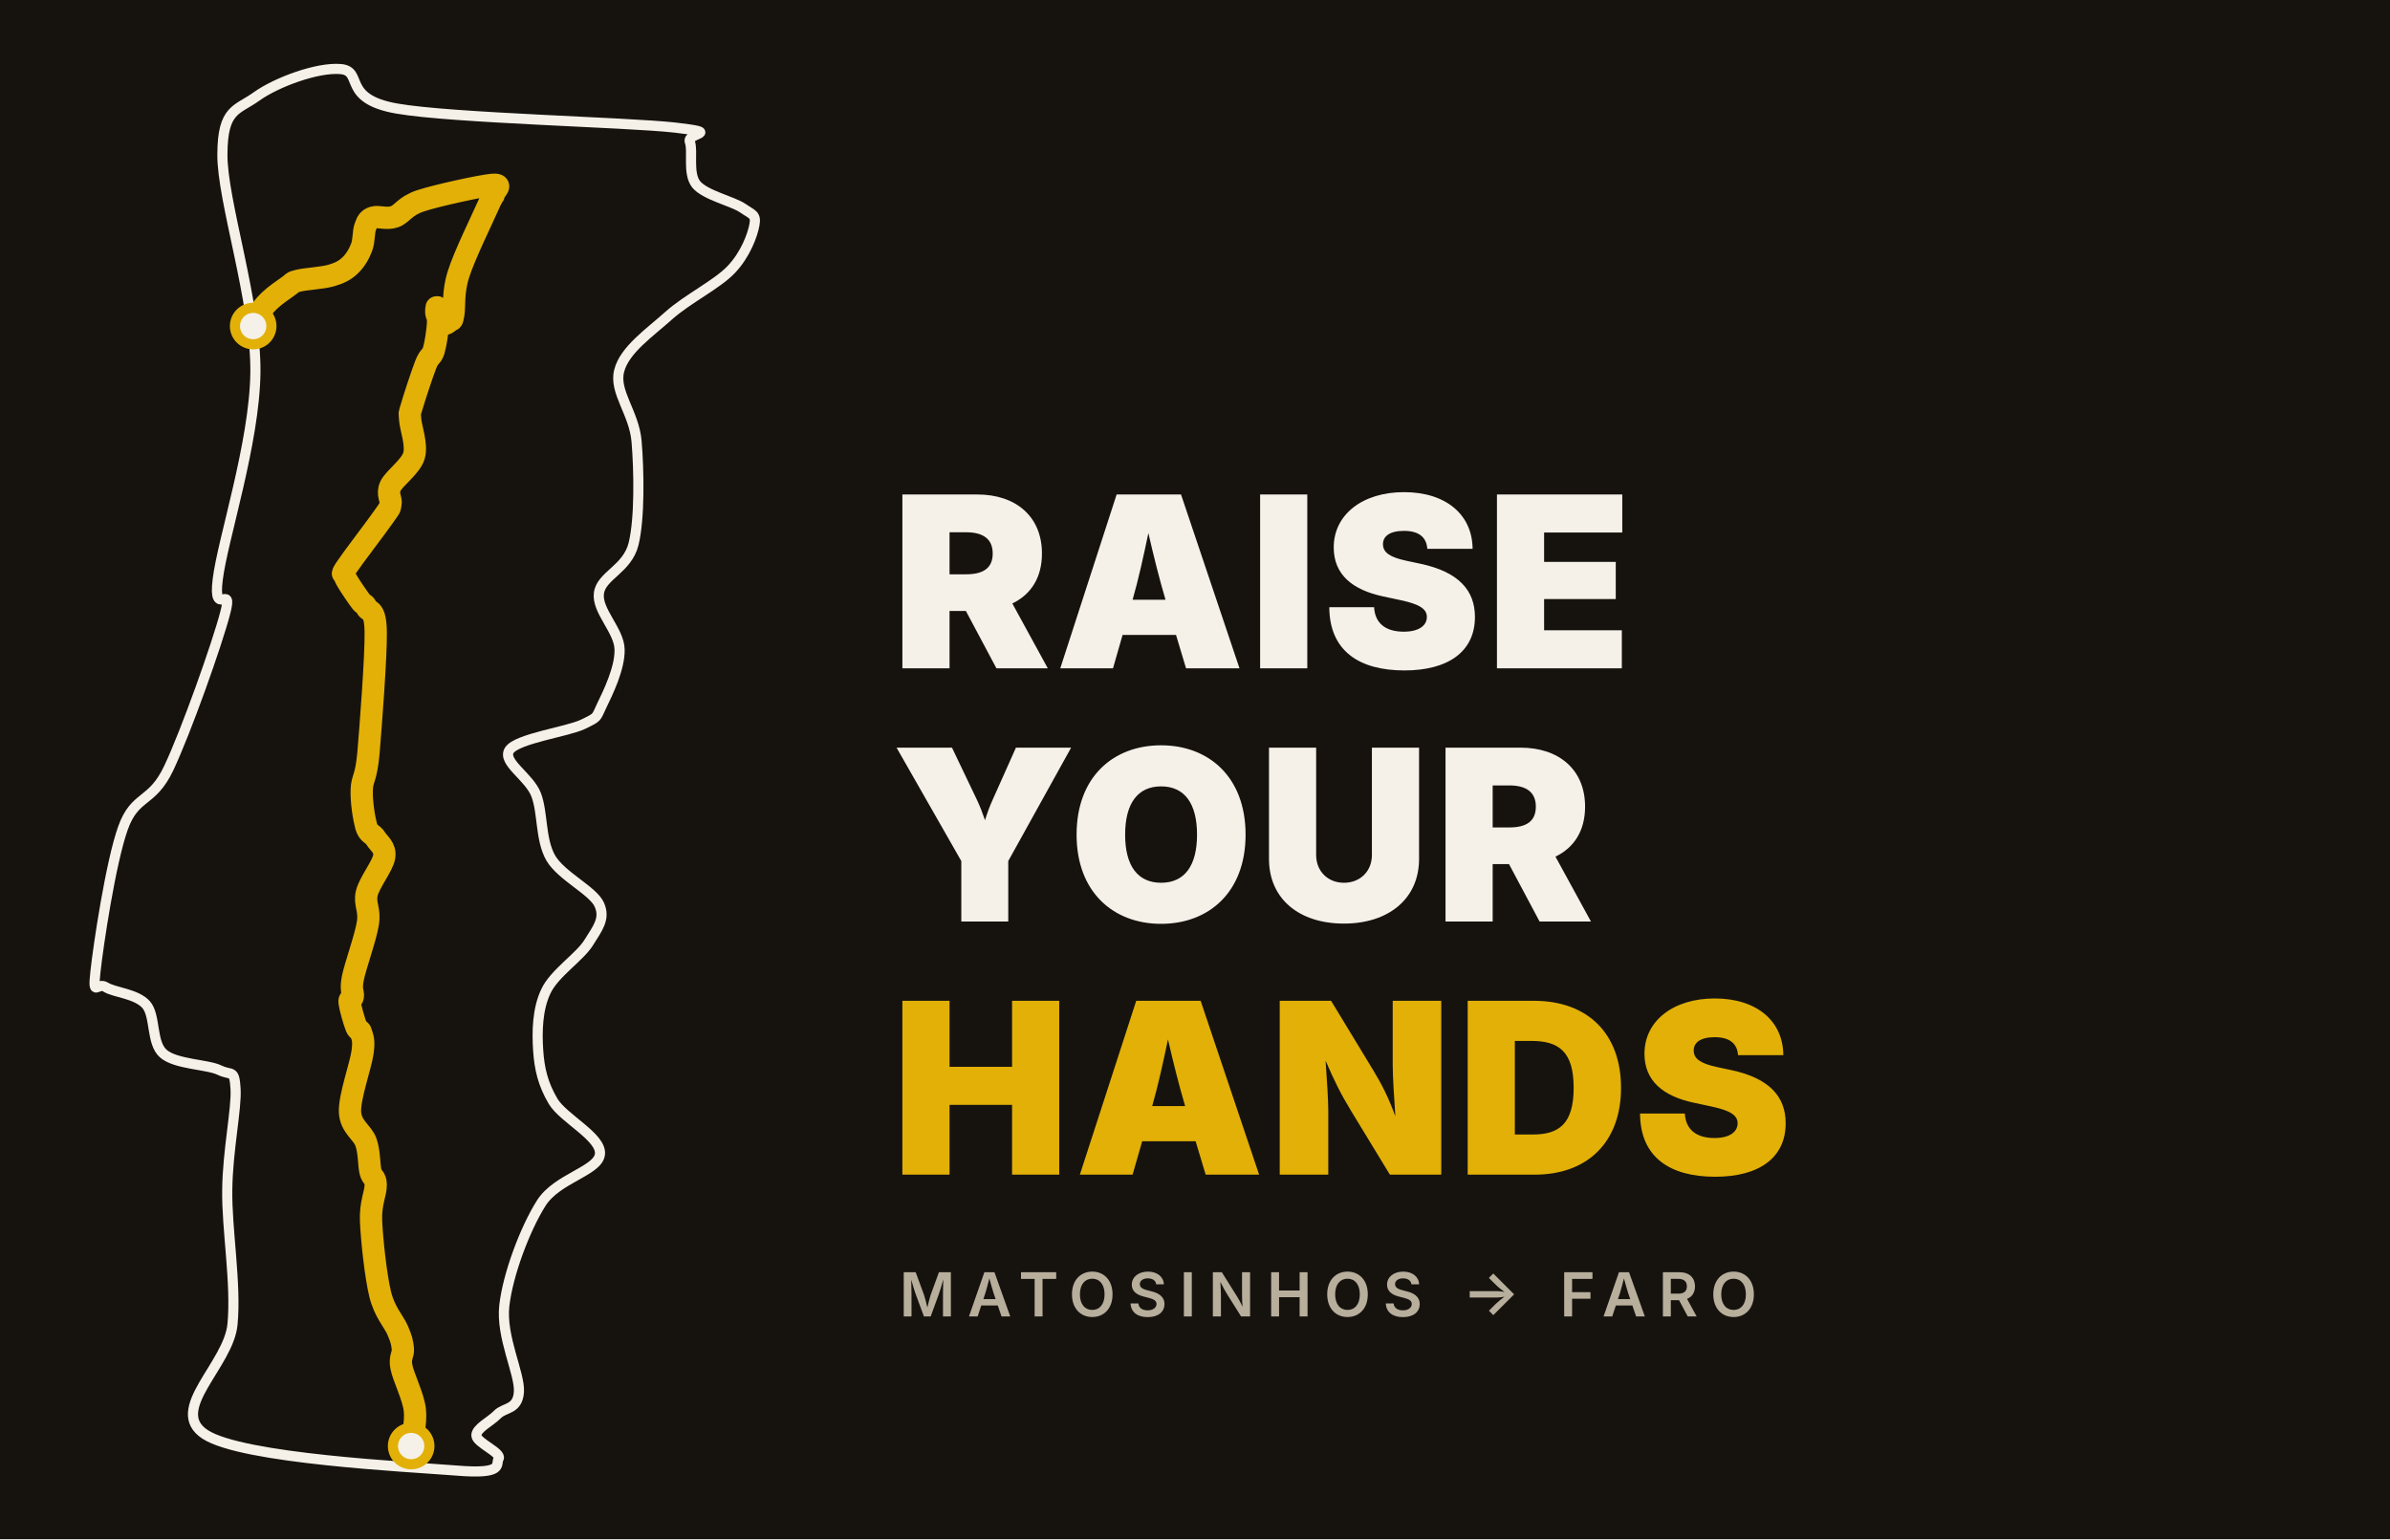
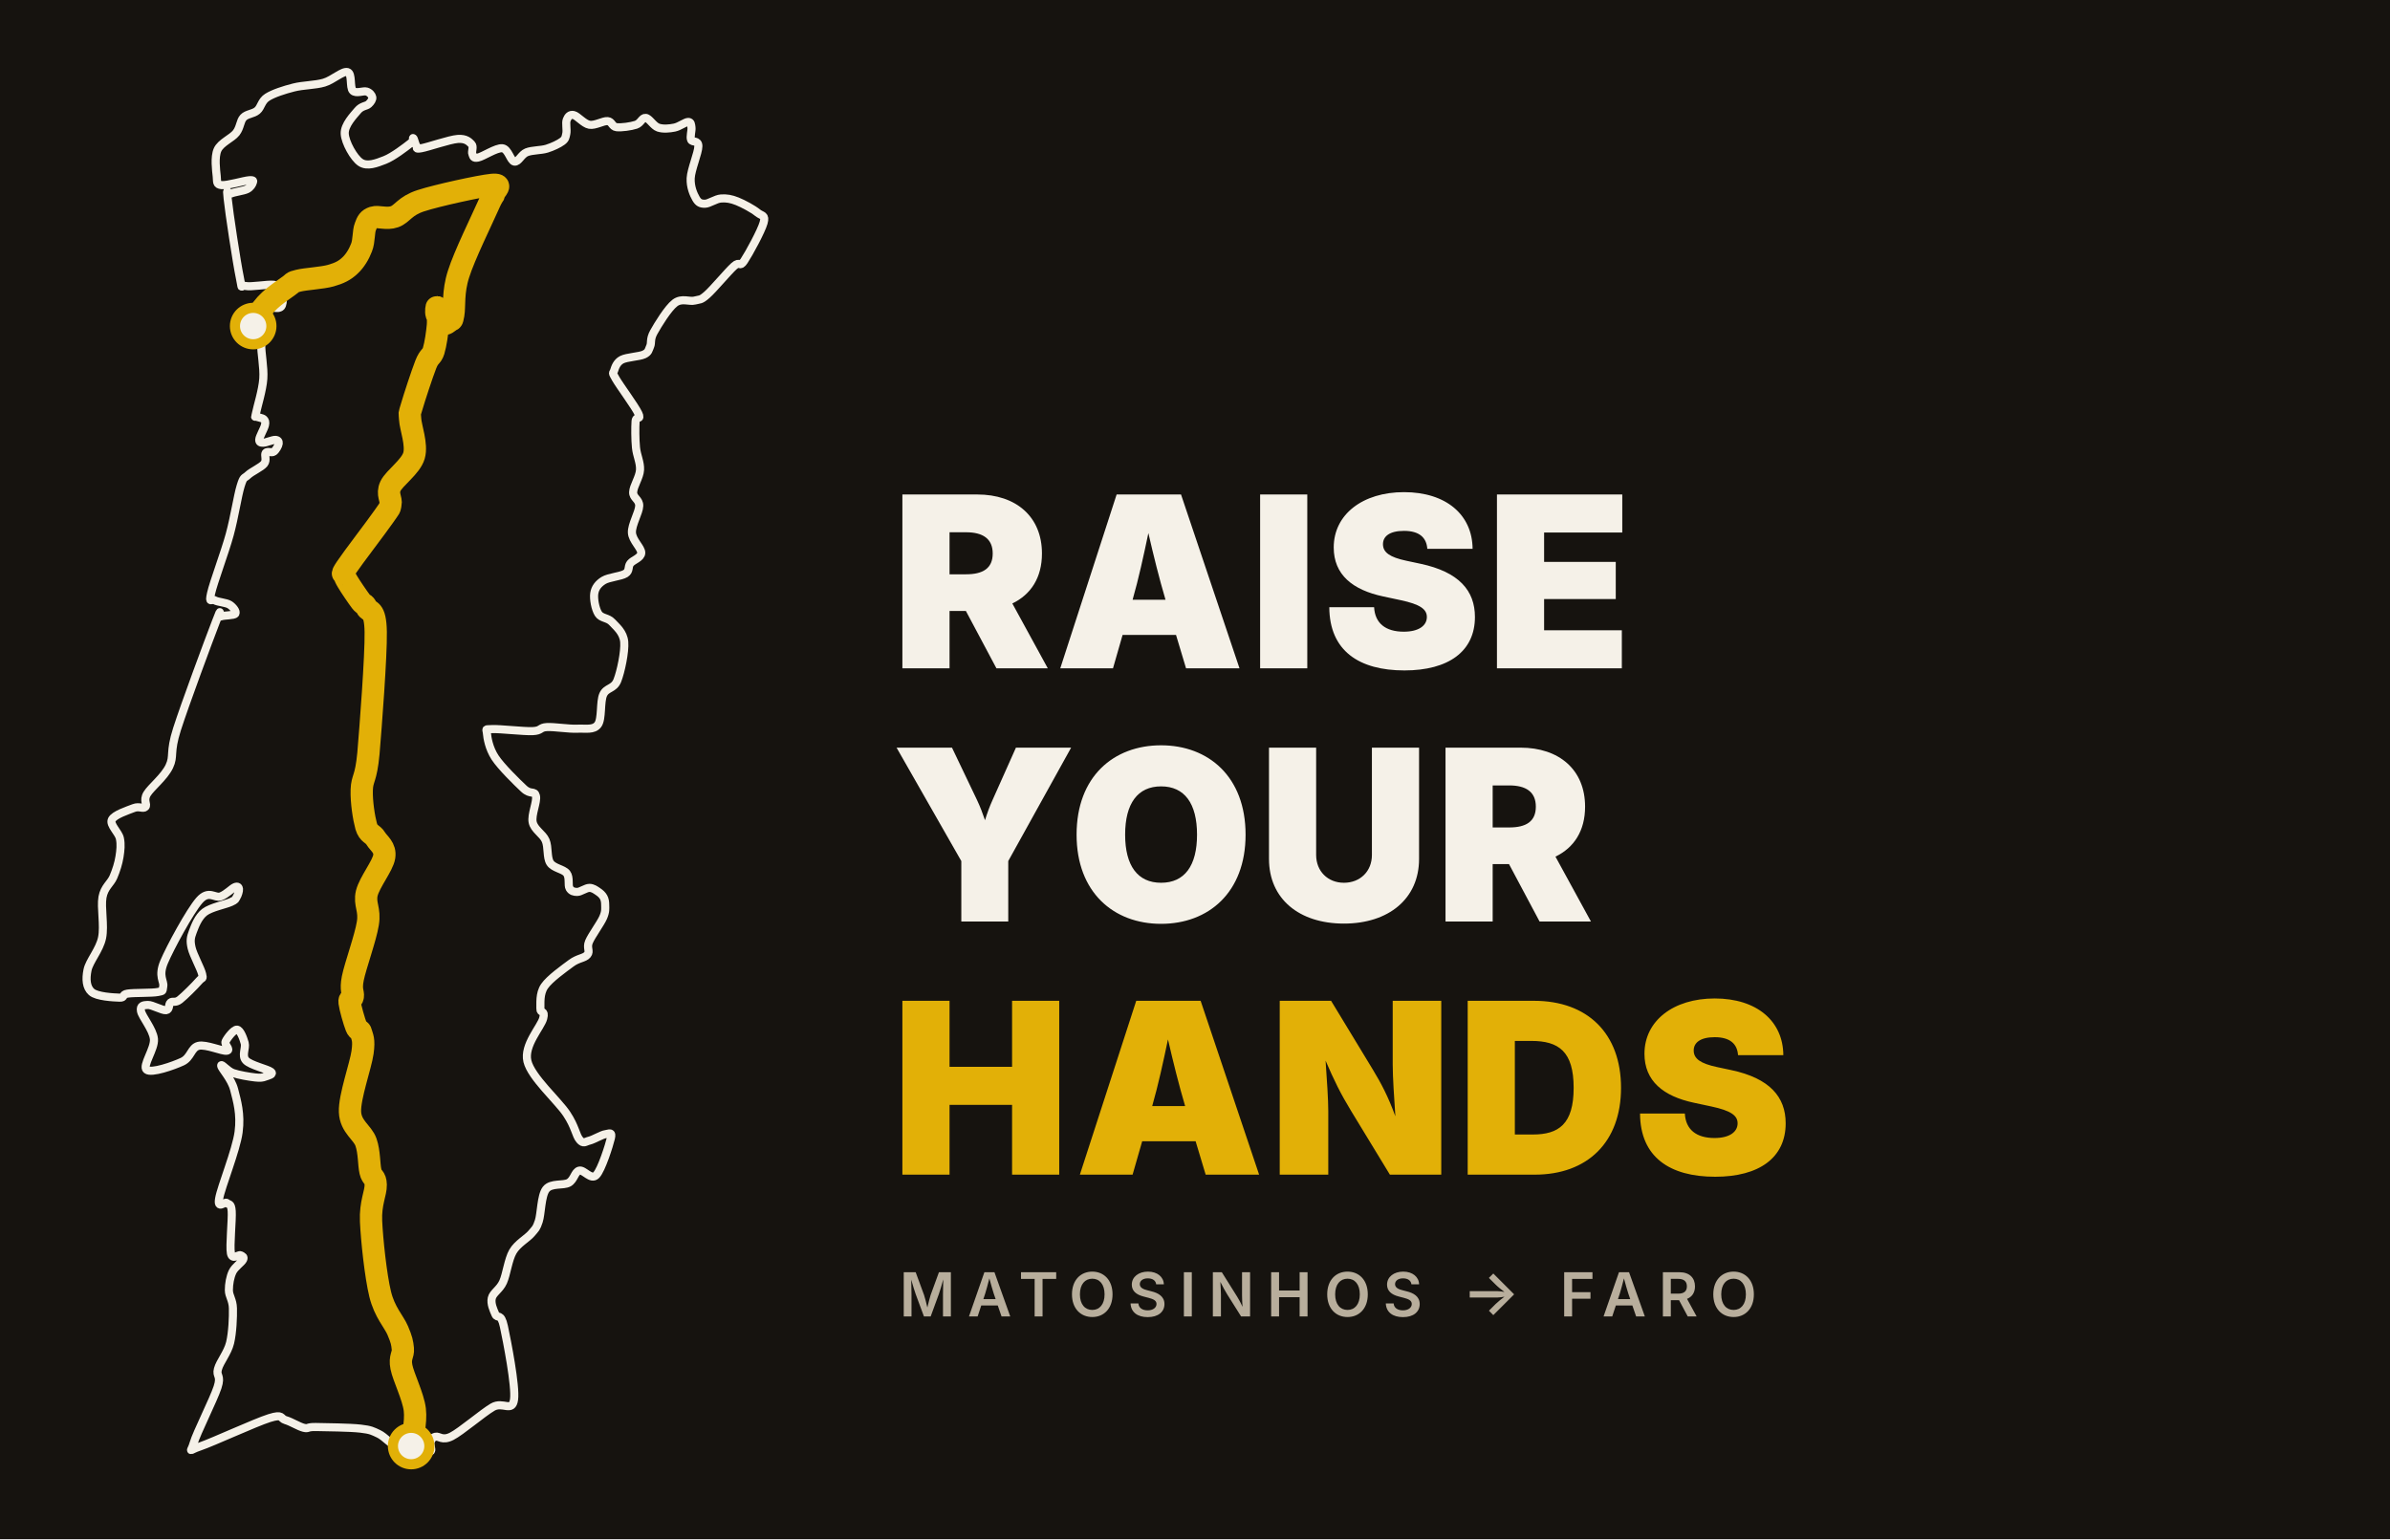
<svg xmlns="http://www.w3.org/2000/svg" viewBox="0 0 1180 760" width="1180" height="760" role="img" aria-label="Raise Your Hands">
  <rect width="1180" height="760" fill="#16130F" />
  <g transform="translate(40 28)">
-     <path d="M128.2 6.1 C116.7 5.1 96.5 12.6 86.7 19.6 C77.0 26.6 69.9 25.5 69.8 48.2 C69.6 70.9 86.5 120.9 86.1 155.9 C85.7 190.9 69.9 238.4 67.5 258.1 C65.0 277.9 75.3 259.1 71.2 274.6 C67.2 290.1 51.7 333.6 43.3 351.3 C34.9 369.0 26.7 364.1 20.7 380.9 C14.7 397.7 8.5 438.9 7.1 452.0 C5.7 465.1 8.0 456.7 12.2 459.4 C16.4 462.1 27.4 462.6 32.2 468.1 C36.9 473.6 34.6 486.9 40.6 492.2 C46.7 497.6 62.5 497.5 68.4 500.4 C74.4 503.3 75.7 499.7 76.3 509.6 C76.9 519.4 72.4 540.1 72.2 559.5 C71.9 578.9 76.7 605.7 74.8 625.8 C73.0 645.9 42.8 668.1 61.2 680.2 C79.6 692.3 161.2 696.2 185.3 698.1 C209.5 700.1 204.5 695.0 206.2 692.2 C207.8 689.3 195.3 684.4 195.2 680.8 C195.1 677.2 202.1 674.0 205.6 670.4 C209.1 666.8 215.6 668.2 216.2 659.3 C216.8 650.3 207.2 632.1 209.0 616.6 C210.8 601.0 219.3 578.6 227.2 566.1 C235.0 553.7 255.3 550.3 256.2 541.9 C257.2 533.5 238.2 524.3 233.1 515.8 C228.0 507.2 226.3 499.6 225.7 490.5 C225.1 481.5 225.3 470.3 229.5 461.5 C233.6 452.6 246.2 444.6 250.6 437.5 C255.0 430.4 259.0 425.7 255.9 418.7 C252.8 411.7 237.1 404.6 231.9 395.6 C226.7 386.5 228.1 373.3 224.7 364.4 C221.3 355.5 207.7 348.2 211.5 342.4 C215.4 336.6 240.3 333.3 247.9 329.6 C255.5 325.9 254.1 326.6 257.1 320.4 C260.1 314.2 266.2 301.8 265.9 292.6 C265.7 283.3 254.5 273.5 255.7 264.9 C256.8 256.2 269.7 253.1 272.8 240.6 C275.9 228.1 275.5 204.3 274.3 190.0 C273.1 175.8 263.0 165.5 265.7 155.1 C268.3 144.7 281.0 136.1 290.2 127.8 C299.5 119.5 314.0 112.5 321.1 105.0 C328.1 97.6 331.6 88.0 332.5 82.9 C333.4 77.9 331.4 78.0 326.6 74.7 C321.8 71.4 308.1 68.4 303.7 63.0 C299.4 57.5 302.3 46.7 300.6 42.1 C298.8 37.4 317.4 37.8 293.3 35.0 C269.2 32.3 183.4 30.4 155.9 25.6 C128.4 20.8 139.7 7.1 128.2 6.1 Z" fill="none" stroke="#F5F1E8" stroke-width="5" stroke-linejoin="round" />
+     <path d="M131.6 7.6 C134.0 8.3 132.6 15.2 134.2 16.8 C135.8 18.4 139.4 16.7 141.0 17.2 C142.6 17.7 143.6 19.0 143.8 20.0 C144.0 21.0 143.2 22.3 142.0 23.4 C140.8 24.5 138.6 24.2 136.6 26.6 C134.6 29.0 130.0 33.7 130.2 38.0 C130.4 42.3 134.7 50.0 138.0 52.2 C141.3 54.4 145.9 52.6 150.0 51.0 C154.1 49.4 160.3 44.6 162.6 42.8 C164.9 41.0 163.5 40.0 164.0 40.2 C164.5 40.4 164.9 43.2 165.6 44.0 C166.3 44.8 164.6 45.8 168.0 45.2 C171.4 44.6 181.9 40.9 186.0 40.6 C190.1 40.3 191.6 42.0 192.8 43.2 C194.0 44.4 192.7 46.9 193.2 48.0 C193.7 49.1 193.5 50.3 196.0 49.8 C198.5 49.3 205.0 44.9 208.0 45.2 C211.0 45.5 212.0 51.5 214.0 51.8 C216.0 52.1 217.3 48.3 220.0 47.2 C222.7 46.1 227.1 46.3 230.0 45.4 C232.9 44.5 236.0 43.0 237.6 41.8 C239.2 40.6 239.2 39.8 239.6 38.0 C240.0 36.2 239.2 32.7 239.8 31.2 C240.4 29.7 241.3 28.4 243.2 28.8 C245.1 29.2 248.2 33.1 251.0 33.6 C253.8 34.1 257.8 31.6 260.0 31.8 C262.2 32.0 262.1 34.5 264.4 34.8 C266.7 35.1 271.6 34.4 274.0 33.6 C276.4 32.8 277.0 30.0 278.8 30.2 C280.6 30.4 282.6 34.2 285.0 35.0 C287.4 35.8 290.5 35.5 293.0 35.0 C295.5 34.5 298.4 32.2 299.8 32.2 C301.2 32.2 301.2 33.5 301.4 35.0 C301.6 36.5 300.6 39.5 301.2 41.0 C301.8 42.5 304.8 41.0 304.8 44.2 C304.8 47.4 301.2 55.7 301.0 60.0 C300.8 64.3 302.4 67.9 303.6 70.0 C304.8 72.1 305.9 72.6 308.0 72.6 C310.1 72.6 313.3 70.2 316.0 70.0 C318.7 69.8 321.0 70.2 324.0 71.4 C327.0 72.6 331.8 75.2 334.0 77.0 C336.2 78.8 338.1 78.0 337.0 82.0 C335.9 86.0 329.8 97.2 327.4 100.8 C325.0 104.4 325.5 100.6 322.4 103.4 C319.3 106.2 312.2 114.8 309.0 117.6 C305.8 120.4 305.6 119.7 303.0 120.4 C300.4 121.1 296.6 119.0 293.2 121.6 C289.8 124.2 284.8 132.4 282.8 136.0 C280.8 139.6 281.8 141.2 281.0 143.0 C280.2 144.8 280.3 145.9 278.0 147.0 C275.7 148.1 269.5 148.3 267.0 149.6 C264.5 150.9 263.7 153.4 263.2 155.0 C262.7 156.6 262.0 155.5 264.0 159.0 C266.0 162.5 273.6 172.7 275.2 176.2 C276.8 179.7 274.0 177.2 273.8 180.0 C273.6 182.8 273.6 189.0 274.0 193.0 C274.4 197.0 276.2 200.3 276.0 204.0 C275.8 207.7 272.7 212.0 272.6 215.0 C272.5 218.0 275.7 218.5 275.6 221.8 C275.5 225.1 271.8 231.1 272.0 235.0 C272.2 238.9 276.7 242.5 276.6 245.0 C276.5 247.5 272.5 248.5 271.2 250.2 C269.9 251.9 271.0 253.8 268.8 255.2 C266.6 256.6 260.6 257.0 258.0 258.6 C255.4 260.2 253.8 262.3 253.4 265.0 C253.0 267.7 253.9 272.6 255.4 275.0 C256.9 277.4 260.1 276.9 262.2 279.2 C264.3 281.5 267.8 284.2 268.2 289.0 C268.6 293.8 266.5 303.7 264.8 308.0 C263.1 312.3 259.4 311.4 257.8 315.0 C256.2 318.6 257.3 327.0 255.2 329.8 C253.1 332.6 249.2 331.6 245.0 331.8 C240.8 332.0 233.7 330.8 230.0 331.0 C226.3 331.2 227.5 332.8 223.0 333.0 C218.5 333.2 206.8 331.8 203.0 332.0 C199.2 332.2 200.2 331.7 200.4 334.0 C200.6 336.3 201.4 341.4 204.4 346.0 C207.4 350.6 215.2 358.2 218.6 361.4 C222.0 364.6 223.9 362.2 224.6 365.0 C225.3 367.8 222.2 374.3 223.0 378.0 C223.8 381.7 228.0 383.7 229.4 387.0 C230.8 390.3 229.9 395.3 231.6 398.0 C233.3 400.7 238.2 401.1 239.8 403.2 C241.4 405.3 240.3 409.1 241.2 410.6 C242.1 412.1 243.4 412.4 245.0 412.4 C246.6 412.4 249.3 410.4 251.0 410.4 C252.7 410.4 254.0 411.4 255.2 412.2 C256.4 413.0 257.4 413.9 258.0 415.0 C258.6 416.1 258.8 417.3 258.8 419.0 C258.8 420.7 259.1 422.0 257.8 425.0 C256.5 428.0 252.1 433.9 250.8 437.0 C249.5 440.1 251.5 441.6 250.0 443.4 C248.5 445.2 245.5 445.0 242.0 447.6 C238.5 450.2 231.3 455.3 228.8 459.0 C226.3 462.7 226.9 467.4 226.8 470.0 C226.7 472.6 229.3 470.5 228.2 474.8 C227.1 479.1 218.5 488.1 220.4 496.0 C222.3 503.9 235.5 515.5 239.8 522.0 C244.1 528.5 244.3 532.6 246.2 534.8 C248.1 537.0 248.9 535.7 251.0 535.2 C253.1 534.7 257.2 532.2 259.0 532.0 C260.8 531.8 262.4 530.6 261.6 534.0 C260.8 537.4 257.0 549.5 254.4 552.2 C251.8 554.9 248.3 549.4 246.0 550.0 C243.7 550.6 243.5 554.5 240.8 556.0 C238.1 557.5 232.1 556.0 229.6 559.2 C227.1 562.4 227.2 571.4 226.0 575.0 C224.8 578.6 224.5 578.5 222.4 581.0 C220.3 583.5 215.5 586.0 213.2 590.0 C210.9 594.0 210.1 601.2 208.4 605.0 C206.7 608.8 203.4 610.3 202.8 613.0 C202.2 615.7 203.6 618.7 204.6 621.0 C205.6 623.3 207.3 620.0 208.8 627.0 C210.3 634.0 214.7 656.4 213.8 663.0 C212.9 669.6 208.3 663.8 203.2 666.8 C198.1 669.8 187.7 678.8 183.0 681.2 C178.3 683.6 176.7 680.9 175.0 681.4 C173.3 681.9 173.0 682.8 172.6 684.0 C172.2 685.2 173.3 687.8 172.8 688.4 C172.3 689.0 170.4 688.6 169.6 687.4 C168.8 686.2 168.6 682.5 167.8 681.0 C167.0 679.5 166.1 678.8 165.0 678.6 C163.9 678.4 162.5 678.8 161.0 680.0 C159.5 681.2 158.1 685.8 155.8 685.8 C153.5 685.8 150.0 681.4 147.0 680.0 C144.0 678.6 143.2 678.0 138.0 677.4 C132.8 676.8 120.7 676.7 116.0 676.6 C111.3 676.5 112.5 677.6 110.0 677.0 C107.5 676.4 103.8 674.0 101.0 673.2 C98.2 672.4 100.0 670.0 93.0 672.2 C86.0 674.4 65.0 684.1 58.8 686.2 C52.6 688.3 54.2 689.5 55.6 684.6 C57.0 679.7 65.4 663.1 67.4 657.0 C69.4 650.9 66.6 651.7 67.6 648.0 C68.6 644.3 72.4 640.0 73.6 635.0 C74.8 630.0 75.1 622.3 75.0 618.0 C74.9 613.7 73.0 612.0 73.0 609.0 C73.0 606.0 73.6 602.5 74.8 600.0 C76.0 597.5 79.3 595.4 80.0 594.0 C80.7 592.6 79.8 592.3 78.8 591.8 C77.8 591.3 74.7 594.4 74.0 590.8 C73.3 587.2 74.7 574.1 74.4 570.0 C74.1 565.9 73.0 567.0 72.0 566.0 C71.0 565.0 67.2 569.6 68.2 563.8 C69.2 558.0 76.6 540.0 77.8 531.0 C79.0 522.0 77.0 515.5 75.6 510.0 C74.2 504.5 69.3 499.6 69.2 498.2 C69.1 496.8 72.2 500.8 75.0 501.8 C77.8 502.8 83.3 503.7 86.0 504.0 C88.7 504.3 89.7 504.1 91.0 503.6 C92.3 503.1 95.4 502.5 93.8 501.2 C92.2 499.9 83.6 498.0 81.4 495.6 C79.2 493.2 81.5 489.5 80.8 487.0 C80.1 484.5 78.6 480.5 77.0 480.4 C75.4 480.3 72.2 484.5 71.4 486.2 C70.6 487.9 74.2 490.4 72.0 490.8 C69.8 491.2 61.7 487.5 58.0 488.4 C54.3 489.3 54.3 494.2 50.0 496.2 C45.7 498.2 34.7 502.1 32.4 500.2 C30.1 498.3 36.5 489.8 36.0 485.0 C35.5 480.2 30.1 474.0 29.6 471.2 C29.1 468.4 30.9 468.3 33.0 468.2 C35.1 468.1 40.1 471.0 42.0 470.8 C43.9 470.6 43.1 467.9 44.2 467.0 C45.3 466.1 46.5 467.4 48.8 465.6 C51.1 463.8 56.4 458.5 58.2 456.4 C60.0 454.3 60.4 455.7 59.8 453.0 C59.2 450.3 55.4 443.5 54.6 440.0 C53.8 436.5 54.1 434.9 55.2 432.0 C56.3 429.1 57.9 424.8 61.0 422.4 C64.1 420.0 71.4 418.6 74.0 417.4 C76.6 416.2 76.1 416.1 76.8 415.0 C77.5 413.9 78.1 411.8 78.0 411.0 C77.9 410.2 77.5 409.4 76.0 410.0 C74.5 410.6 71.9 413.5 69.0 414.6 C66.1 415.7 63.1 411.2 58.4 416.6 C53.7 422.0 44.0 439.9 41.0 447.0 C38.0 454.1 41.1 456.5 40.6 459.0 C40.1 461.5 40.9 461.2 38.0 461.8 C35.1 462.4 26.2 462.1 23.0 462.6 C19.8 463.1 22.0 464.7 19.0 464.6 C16.0 464.5 7.8 464.1 5.2 461.8 C2.6 459.5 2.3 455.5 3.2 451.0 C4.1 446.5 9.2 441.0 10.4 435.0 C11.6 429.0 9.7 420.0 10.6 415.0 C11.5 410.0 14.6 408.3 16.0 405.0 C17.4 401.7 18.5 398.2 19.0 395.0 C19.5 391.8 19.8 389.0 19.2 386.0 C18.6 383.0 14.1 379.3 15.2 376.8 C16.3 374.3 23.2 372.1 26.0 371.0 C28.8 369.9 30.7 371.6 31.8 370.4 C32.9 369.2 30.6 367.3 32.6 364.0 C34.6 360.7 41.1 355.7 43.6 350.4 C46.1 345.1 43.6 343.9 47.4 332.0 C51.2 320.1 63.0 288.3 66.6 279.0 C70.2 269.7 67.4 277.1 69.0 276.4 C70.6 275.7 75.5 276.0 76.2 275.0 C76.9 274.0 75.1 271.7 73.4 270.6 C71.7 269.5 67.5 269.3 66.0 268.4 C64.5 267.5 63.0 270.4 64.2 265.0 C65.4 259.6 71.0 244.8 73.4 236.0 C75.8 227.2 77.3 216.9 78.8 212.0 C80.3 207.1 80.5 208.4 82.4 206.6 C84.3 204.8 88.9 202.8 90.4 201.0 C91.9 199.2 90.4 196.6 91.2 195.6 C92.0 194.6 94.1 195.8 95.2 195.0 C96.3 194.2 97.5 192.0 97.6 191.0 C97.7 190.0 97.3 189.3 96.0 189.2 C94.7 189.1 91.3 190.6 90.0 190.6 C88.7 190.6 87.9 190.4 88.0 189.0 C88.1 187.6 90.4 183.7 90.8 182.0 C91.2 180.3 90.9 179.7 90.2 179.0 C89.5 178.3 87.0 178.1 86.4 177.6 C85.8 177.1 85.8 179.1 86.4 176.0 C87.0 172.9 89.6 164.7 90.0 159.0 C90.4 153.3 88.8 146.0 89.0 142.0 C89.2 138.0 91.1 137.0 91.2 135.0 C91.3 133.0 90.8 131.3 89.6 130.2 C88.4 129.1 85.1 129.2 84.0 128.6 C82.9 128.0 82.1 128.2 83.2 126.8 C84.3 125.4 88.8 120.7 90.8 120.2 C92.8 119.7 93.7 123.3 95.0 123.8 C96.3 124.3 98.1 124.2 98.8 123.4 C99.5 122.6 99.9 120.2 99.4 119.0 C98.9 117.8 95.8 117.0 95.8 116.4 C95.8 115.8 99.3 115.8 99.2 115.2 C99.1 114.6 98.0 112.9 95.0 112.6 C92.0 112.3 84.0 113.8 81.2 113.2 C78.4 112.6 79.9 116.2 78.4 109.0 C76.9 101.8 73.1 76.9 72.4 70.0 C71.7 63.1 72.4 68.4 74.0 67.6 C75.6 66.8 80.2 66.3 82.0 65.4 C83.8 64.5 84.6 62.9 84.8 62.2 C85.0 61.5 85.6 60.8 83.0 61.0 C80.4 61.2 72.1 63.7 69.4 63.4 C66.7 63.1 67.3 61.9 67.0 59.0 C66.7 56.1 65.8 49.6 67.4 46.0 C69.0 42.4 74.5 40.3 76.6 37.6 C78.7 34.9 78.5 31.8 80.2 30.0 C81.9 28.2 85.0 28.3 87.0 26.6 C89.0 24.9 89.0 21.9 92.0 20.0 C95.0 18.1 100.3 16.4 105.0 15.2 C109.7 14.0 115.6 14.1 120.0 12.8 C124.4 11.5 129.2 6.9 131.6 7.6 Z" fill="none" stroke="#F5F1E8" stroke-width="4" stroke-linejoin="round" />
    <path d="M85.0 133.0 C85.3 132.2 85.6 130.1 87.0 128.0 C88.3 125.9 90.5 122.8 93.1 120.4 C95.7 117.9 100.1 114.9 102.5 113.2 C104.9 111.6 103.8 111.4 107.3 110.6 C110.8 109.7 119.1 109.3 123.3 108.1 C127.6 106.9 130.3 105.5 132.8 103.1 C135.3 100.8 137.3 97.4 138.5 94.2 C139.8 91.0 139.4 86.3 140.4 83.9 C141.3 81.4 141.9 80.2 144.3 79.4 C146.7 78.6 150.9 80.4 154.8 79.0 C158.7 77.6 159.8 73.7 167.8 71.1 C175.8 68.5 196.8 63.9 202.8 63.3 C208.9 62.7 204.3 65.8 204.0 67.5 C203.7 69.2 203.9 67.0 201.0 73.6 C198.1 80.2 189.2 98.3 186.4 107.3 C183.5 116.2 184.5 123.4 183.8 127.3 C183.1 131.1 183.2 129.5 182.3 130.3 C181.5 131.0 179.9 132.4 178.8 131.9 C177.7 131.4 176.2 128.6 175.6 127.3 C175.1 125.9 175.6 122.9 175.7 123.8 C175.8 124.7 176.5 129.1 176.2 132.7 C175.9 136.2 175.1 141.9 174.1 145.2 C173.1 148.4 172.0 147.4 170.2 152.0 C168.4 156.6 164.5 168.5 163.2 173.0 C161.9 177.5 162.3 175.0 162.5 179.0 C162.7 183.0 166.0 191.5 164.4 197.0 C162.8 202.5 154.7 208.0 152.8 212.0 C150.9 216.0 153.4 218.5 152.8 221.0 C152.2 223.5 153.1 221.8 149.5 227.0 C145.9 232.2 134.2 247.4 131.0 252.2 C127.8 257.0 130.1 254.6 130.2 255.8 C130.3 257.0 130.4 257.2 131.7 259.4 C133.0 261.6 136.6 266.9 138.2 269.0 C139.8 271.1 139.8 269.5 141.0 272.0 C142.2 274.5 145.3 272.0 145.5 284.0 C145.7 296.0 143.0 331.0 141.9 344.0 C140.7 357.0 138.8 356.0 138.6 362.0 C138.4 368.0 139.7 376.0 140.8 380.0 C142.0 384.0 144.0 383.5 145.5 386.0 C147.0 388.5 150.4 390.5 149.7 395.0 C149.0 399.5 142.5 407.5 141.1 413.0 C139.8 418.5 142.8 421.0 141.6 428.0 C140.5 435.0 135.4 449.0 134.2 455.0 C133.0 461.0 134.5 462.0 134.2 464.0 C133.9 466.0 132.3 464.5 132.6 467.0 C132.9 469.5 134.9 476.5 135.9 479.0 C136.9 481.5 137.8 479.9 138.3 482.0 C138.8 484.1 139.9 485.1 139.0 491.6 C138.1 498.1 132.5 513.6 132.8 521.0 C133.1 528.4 139.0 531.1 140.7 536.0 C142.4 540.9 142.1 546.9 142.9 550.4 C143.7 553.9 145.4 552.9 145.5 557.0 C145.6 561.1 142.8 566.0 143.2 575.0 C143.6 584.0 145.5 602.0 147.7 611.0 C149.9 620.0 154.5 624.5 156.4 629.0 C158.3 633.5 158.6 635.0 158.9 638.0 C159.2 641.0 157.2 642.0 158.2 647.0 C159.2 652.0 164.0 661.5 164.8 668.0 C165.6 674.5 163.3 683.0 163.0 686.0" fill="none" stroke="#E2B007" stroke-width="11" stroke-linecap="round" stroke-linejoin="round" />
    <circle cx="85.0" cy="133.0" r="9" fill="#F5F1E8" stroke="#E2B007" stroke-width="5.0" />
    <circle cx="163.0" cy="686.0" r="9" fill="#F5F1E8" stroke="#E2B007" stroke-width="5.0" />
  </g>
  <g font-family="Montserrat, 'Inter', Arial, sans-serif" fill="#F5F1E8" font-weight="900" font-size="118" letter-spacing="2">
    <text x="440" y="330">RAISE</text>
    <text x="440" y="455">YOUR</text>
    <text x="440" y="580" fill="#E2B007">HANDS</text>
  </g>
  <text x="444" y="650" font-family="Montserrat, 'Inter', Arial, sans-serif" font-size="30" font-weight="600" letter-spacing="6" fill="#B8AE9C">MATOSINHOS → FARO</text>
</svg>
